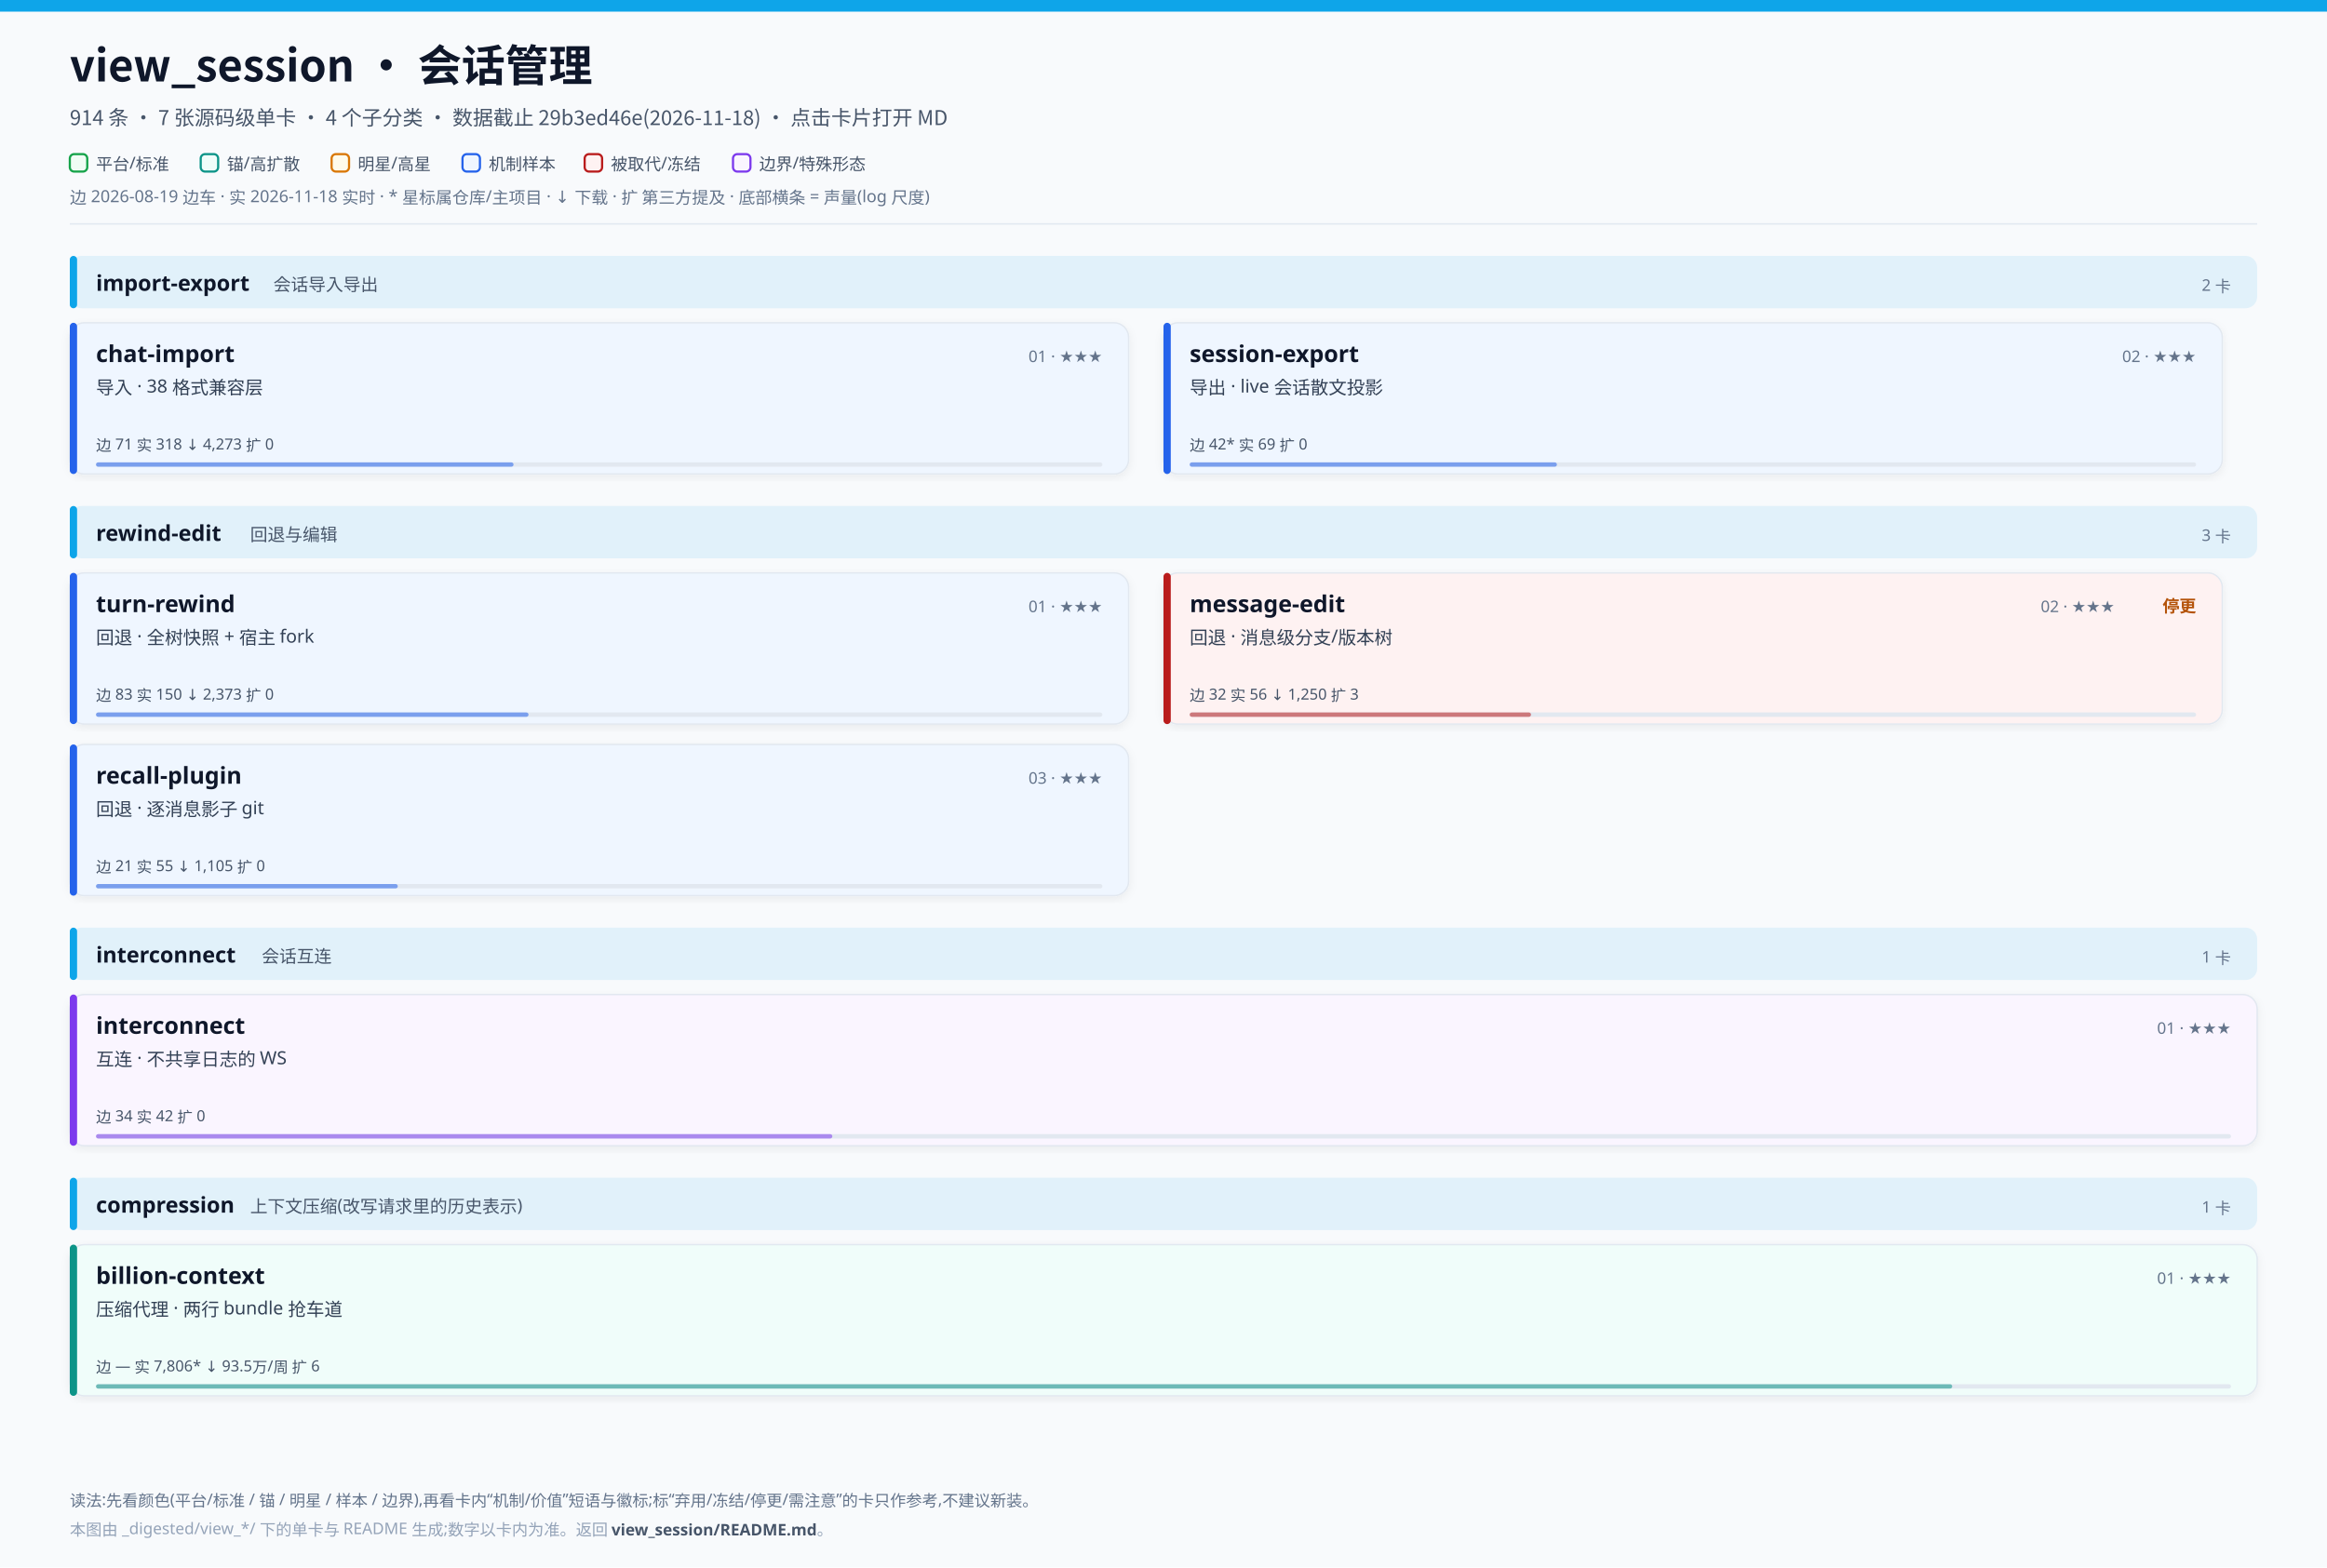
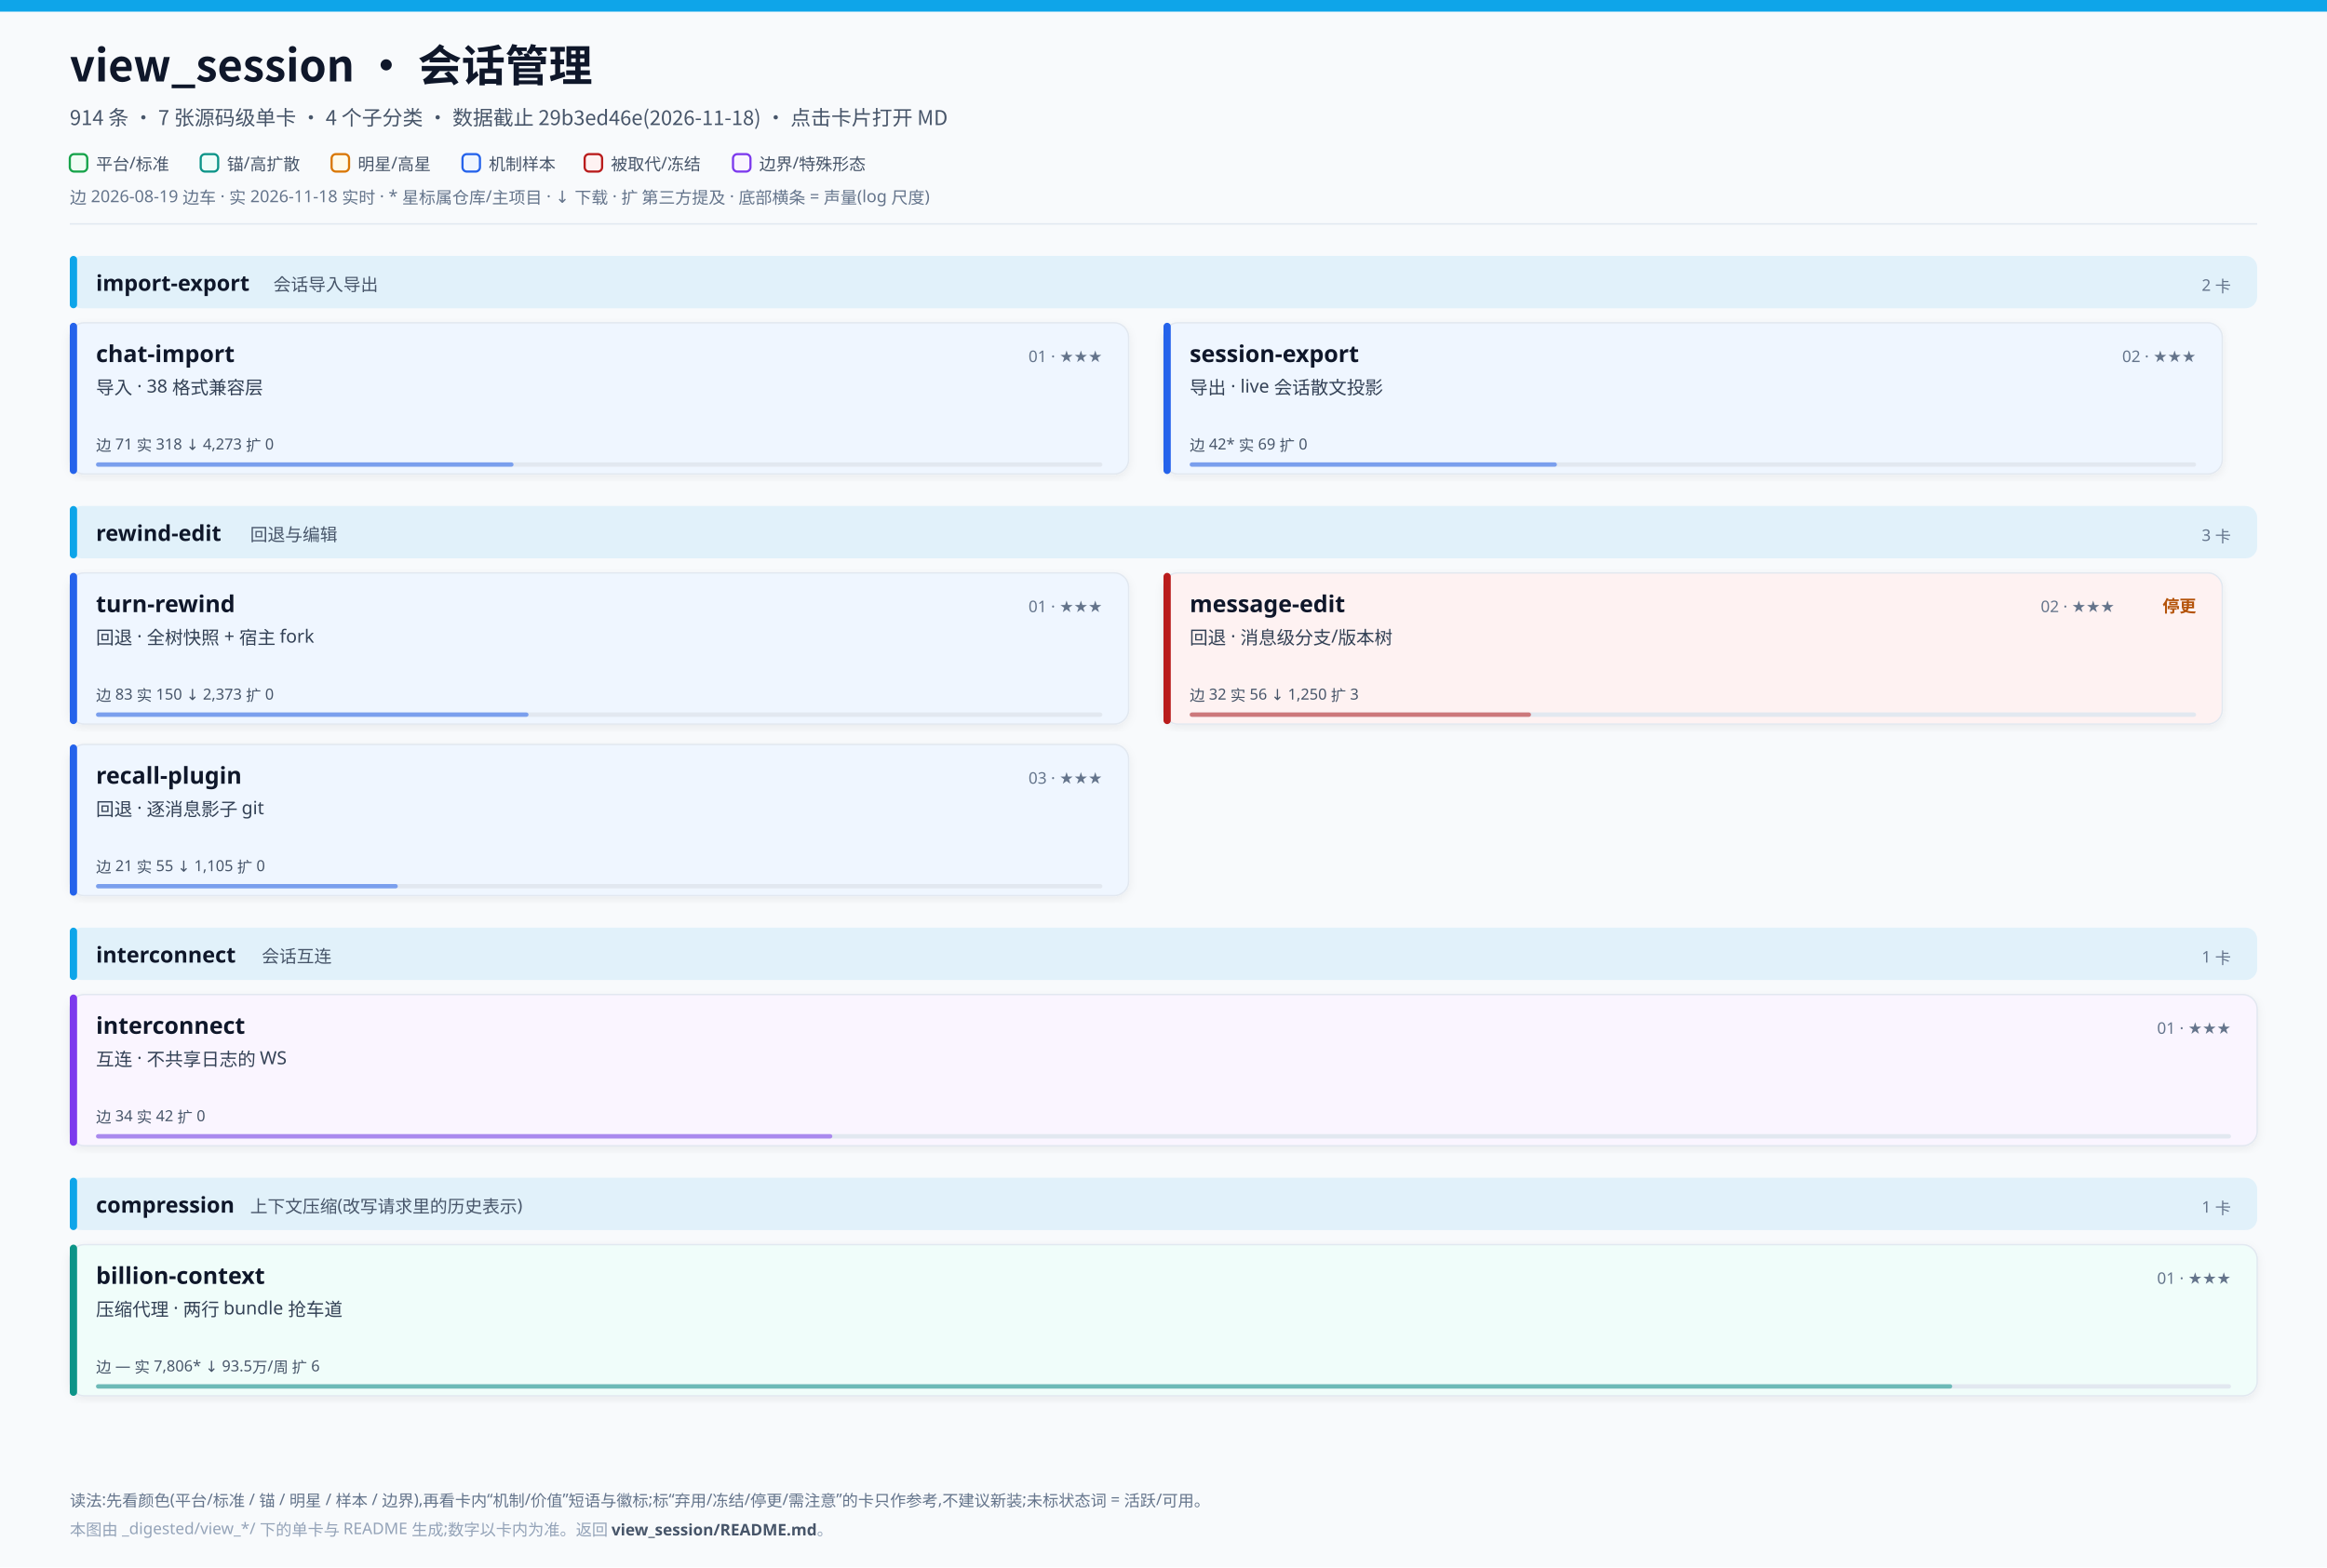
<svg xmlns="http://www.w3.org/2000/svg" xmlns:xlink="http://www.w3.org/1999/xlink" width="1600" height="1078" viewBox="0 0 1600 1078" role="img" aria-labelledby="t d">
  <defs>
    <filter id="shadow" x="-5%" y="-5%" width="110%" height="110%">
      <feDropShadow dx="0" dy="2" stdDeviation="3" flood-color="#0f172a" flood-opacity="0.06" />
    </filter>
  </defs>
  <rect width="1600" height="1078" fill="#f8fafc" />
  <rect x="0" y="0" width="1600" height="8" fill="#0ea5e9" />
  <a xlink:href="README.md" href="README.md">
    <text x="48" y="56" font-family="'PingFang SC','Noto Sans CJK SC','Microsoft YaHei',sans-serif" font-size="30" font-weight="700" fill="#0f172a">view_session · 会话管理</text>
  </a>
  <text x="48" y="86" font-family="'PingFang SC','Noto Sans CJK SC','Microsoft YaHei',sans-serif" font-size="14" fill="#475569">914 条 · 7 张源码级单卡 · 4 个子分类 · 数据截止 29b3ed46e(2026-11-18) · 点击卡片打开 MD</text>
  <rect x="48" y="106" width="12" height="12" rx="3" fill="#f0fdf4" stroke="#16a34a" stroke-width="1.5" />
  <text x="66" y="117" font-family="sans-serif" font-size="11.5" fill="#475569">平台/标准</text>
  <rect x="138" y="106" width="12" height="12" rx="3" fill="#f0fdfa" stroke="#0d9488" stroke-width="1.5" />
  <text x="156" y="117" font-family="sans-serif" font-size="11.5" fill="#475569">锚/高扩散</text>
  <rect x="228" y="106" width="12" height="12" rx="3" fill="#fffbeb" stroke="#d97706" stroke-width="1.5" />
  <text x="246" y="117" font-family="sans-serif" font-size="11.5" fill="#475569">明星/高星</text>
  <rect x="318" y="106" width="12" height="12" rx="3" fill="#eff6ff" stroke="#2563eb" stroke-width="1.5" />
  <text x="336" y="117" font-family="sans-serif" font-size="11.5" fill="#475569">机制样本</text>
  <rect x="402" y="106" width="12" height="12" rx="3" fill="#fef2f2" stroke="#b91c1c" stroke-width="1.5" />
  <text x="420" y="117" font-family="sans-serif" font-size="11.5" fill="#475569">被取代/冻结</text>
  <rect x="504" y="106" width="12" height="12" rx="3" fill="#faf5ff" stroke="#7c3aed" stroke-width="1.5" />
  <text x="522" y="117" font-family="sans-serif" font-size="11.5" fill="#475569">边界/特殊形态</text>
  <text x="48" y="140" font-family="sans-serif" font-size="11.5" fill="#64748b">边 2026-08-19 边车 · 实 2026-11-18 实时 · * 星标属仓库/主项目 · ↓ 下载 · 扩 第三方提及 · 底部横条 = 声量(log 尺度)</text>
  <line x1="48" y1="154" x2="1552" y2="154" stroke="#e2e8f0" />
  <a xlink:href="import-export/README.md" href="import-export/README.md">
    <rect x="48" y="176" width="1504" height="36" rx="8" fill="#0ea5e9" fill-opacity="0.10" />
    <rect x="48" y="176" width="5" height="36" rx="2.5" fill="#0ea5e9" />
    <text x="66" y="200" font-family="'PingFang SC',sans-serif" font-size="15" font-weight="700" fill="#0f172a">import-export</text>
    <text x="188" y="200" font-family="'PingFang SC',sans-serif" font-size="12" fill="#475569">会话导入导出</text>
    <text x="1534" y="200" text-anchor="end" font-family="sans-serif" font-size="11" fill="#64748b">2 卡</text>
  </a>
  <a xlink:href="import-export/01-dsh-chat-import.md" href="import-export/01-dsh-chat-import.md">
    <g>
      <rect x="48" y="222" width="728" height="104" rx="10" fill="#eff6ff" stroke="#e2e8f0" filter="url(#shadow)" />
      <rect x="48" y="222" width="5" height="104" rx="2.5" fill="#2563eb" />
      <text x="66" y="249" font-family="'PingFang SC',sans-serif" font-size="16" font-weight="700" fill="#0f172a">chat-import</text>
      <text x="758" y="249" text-anchor="end" font-family="sans-serif" font-size="11" fill="#64748b">01 · ★★★</text>
      <text x="66" y="271" font-family="'PingFang SC',sans-serif" font-size="12.5" fill="#334155">导入 · 38 格式兼容层</text>
      <text x="66" y="310" font-family="sans-serif" font-size="10.5" fill="#475569">边 71   实 318   ↓ 4,273   扩 0</text>
      <rect x="66" y="318" width="692" height="3" rx="1.5" fill="#e2e8f0" />
      <rect x="66" y="318" width="287.1" height="3" rx="1.5" fill="#2563eb" fill-opacity="0.55" />
    </g>
  </a>
  <a xlink:href="import-export/02-dsh-session-export.md" href="import-export/02-dsh-session-export.md">
    <g>
      <rect x="800" y="222" width="728" height="104" rx="10" fill="#eff6ff" stroke="#e2e8f0" filter="url(#shadow)" />
      <rect x="800" y="222" width="5" height="104" rx="2.5" fill="#2563eb" />
      <text x="818" y="249" font-family="'PingFang SC',sans-serif" font-size="16" font-weight="700" fill="#0f172a">session-export</text>
      <text x="1510" y="249" text-anchor="end" font-family="sans-serif" font-size="11" fill="#64748b">02 · ★★★</text>
      <text x="818" y="271" font-family="'PingFang SC',sans-serif" font-size="12.5" fill="#334155">导出 · live 会话散文投影</text>
      <text x="818" y="310" font-family="sans-serif" font-size="10.5" fill="#475569">边 42*   实 69   扩 0</text>
      <rect x="818" y="318" width="692" height="3" rx="1.5" fill="#e2e8f0" />
      <rect x="818" y="318" width="252.5" height="3" rx="1.5" fill="#2563eb" fill-opacity="0.55" />
    </g>
  </a>
  <a xlink:href="rewind-edit/README.md" href="rewind-edit/README.md">
    <rect x="48" y="348" width="1504" height="36" rx="8" fill="#0ea5e9" fill-opacity="0.10" />
    <rect x="48" y="348" width="5" height="36" rx="2.5" fill="#0ea5e9" />
    <text x="66" y="372" font-family="'PingFang SC',sans-serif" font-size="15" font-weight="700" fill="#0f172a">rewind-edit</text>
    <text x="172" y="372" font-family="'PingFang SC',sans-serif" font-size="12" fill="#475569">回退与编辑</text>
    <text x="1534" y="372" text-anchor="end" font-family="sans-serif" font-size="11" fill="#64748b">3 卡</text>
  </a>
  <a xlink:href="rewind-edit/01-dsh-turn-rewind.md" href="rewind-edit/01-dsh-turn-rewind.md">
    <g>
      <rect x="48" y="394" width="728" height="104" rx="10" fill="#eff6ff" stroke="#e2e8f0" filter="url(#shadow)" />
      <rect x="48" y="394" width="5" height="104" rx="2.5" fill="#2563eb" />
      <text x="66" y="421" font-family="'PingFang SC',sans-serif" font-size="16" font-weight="700" fill="#0f172a">turn-rewind</text>
      <text x="758" y="421" text-anchor="end" font-family="sans-serif" font-size="11" fill="#64748b">01 · ★★★</text>
      <text x="66" y="443" font-family="'PingFang SC',sans-serif" font-size="12.5" fill="#334155">回退 · 全树快照 + 宿主 fork</text>
      <text x="66" y="482" font-family="sans-serif" font-size="10.5" fill="#475569">边 83   实 150   ↓ 2,373   扩 0</text>
      <rect x="66" y="490" width="692" height="3" rx="1.5" fill="#e2e8f0" />
      <rect x="66" y="490" width="297.4" height="3" rx="1.5" fill="#2563eb" fill-opacity="0.55" />
    </g>
  </a>
  <a xlink:href="rewind-edit/02-dsh-message-edit.md" href="rewind-edit/02-dsh-message-edit.md">
    <g>
      <rect x="800" y="394" width="728" height="104" rx="10" fill="#fef2f2" stroke="#e2e8f0" filter="url(#shadow)" />
      <rect x="800" y="394" width="5" height="104" rx="2.5" fill="#b91c1c" />
      <text x="818" y="421" font-family="'PingFang SC',sans-serif" font-size="16" font-weight="700" fill="#0f172a">message-edit</text>
      <text x="1454" y="421" text-anchor="end" font-family="sans-serif" font-size="11" fill="#64748b">02 · ★★★</text>
      <text x="1510" y="421" text-anchor="end" font-family="'PingFang SC',sans-serif" font-size="11.5" font-weight="700" fill="#b45309">停更</text>
      <text x="818" y="443" font-family="'PingFang SC',sans-serif" font-size="12.5" fill="#334155">回退 · 消息级分支/版本树</text>
      <text x="818" y="482" font-family="sans-serif" font-size="10.5" fill="#475569">边 32   实 56   ↓ 1,250   扩 3</text>
      <rect x="818" y="490" width="692" height="3" rx="1.5" fill="#e2e8f0" />
      <rect x="818" y="490" width="234.7" height="3" rx="1.5" fill="#b91c1c" fill-opacity="0.55" />
    </g>
  </a>
  <a xlink:href="rewind-edit/03-dsh-recall-plugin.md" href="rewind-edit/03-dsh-recall-plugin.md">
    <g>
      <rect x="48" y="512" width="728" height="104" rx="10" fill="#eff6ff" stroke="#e2e8f0" filter="url(#shadow)" />
      <rect x="48" y="512" width="5" height="104" rx="2.5" fill="#2563eb" />
      <text x="66" y="539" font-family="'PingFang SC',sans-serif" font-size="16" font-weight="700" fill="#0f172a">recall-plugin</text>
      <text x="758" y="539" text-anchor="end" font-family="sans-serif" font-size="11" fill="#64748b">03 · ★★★</text>
      <text x="66" y="561" font-family="'PingFang SC',sans-serif" font-size="12.5" fill="#334155">回退 · 逐消息影子 git</text>
      <text x="66" y="600" font-family="sans-serif" font-size="10.5" fill="#475569">边 21   实 55   ↓ 1,105   扩 0</text>
      <rect x="66" y="608" width="692" height="3" rx="1.5" fill="#e2e8f0" />
      <rect x="66" y="608" width="207.5" height="3" rx="1.5" fill="#2563eb" fill-opacity="0.55" />
    </g>
  </a>
  <a xlink:href="interconnect/README.md" href="interconnect/README.md">
    <rect x="48" y="638" width="1504" height="36" rx="8" fill="#0ea5e9" fill-opacity="0.10" />
    <rect x="48" y="638" width="5" height="36" rx="2.5" fill="#0ea5e9" />
    <text x="66" y="662" font-family="'PingFang SC',sans-serif" font-size="15" font-weight="700" fill="#0f172a">interconnect</text>
    <text x="180" y="662" font-family="'PingFang SC',sans-serif" font-size="12" fill="#475569">会话互连</text>
    <text x="1534" y="662" text-anchor="end" font-family="sans-serif" font-size="11" fill="#64748b">1 卡</text>
  </a>
  <a xlink:href="interconnect/01-dsh-interconnect.md" href="interconnect/01-dsh-interconnect.md">
    <g>
      <rect x="48" y="684" width="1504" height="104" rx="10" fill="#faf5ff" stroke="#e2e8f0" filter="url(#shadow)" />
      <rect x="48" y="684" width="5" height="104" rx="2.5" fill="#7c3aed" />
      <text x="66" y="711" font-family="'PingFang SC',sans-serif" font-size="16" font-weight="700" fill="#0f172a">interconnect</text>
      <text x="1534" y="711" text-anchor="end" font-family="sans-serif" font-size="11" fill="#64748b">01 · ★★★</text>
      <text x="66" y="733" font-family="'PingFang SC',sans-serif" font-size="12.5" fill="#334155">互连 · 不共享日志的 WS</text>
      <text x="66" y="772" font-family="sans-serif" font-size="10.5" fill="#475569">边 34   实 42   扩 0</text>
      <rect x="66" y="780" width="1468" height="3" rx="1.5" fill="#e2e8f0" />
      <rect x="66" y="780" width="506.3" height="3" rx="1.5" fill="#7c3aed" fill-opacity="0.55" />
    </g>
  </a>
  <a xlink:href="compression/README.md" href="compression/README.md">
    <rect x="48" y="810" width="1504" height="36" rx="8" fill="#0ea5e9" fill-opacity="0.10" />
    <rect x="48" y="810" width="5" height="36" rx="2.5" fill="#0ea5e9" />
    <text x="66" y="834" font-family="'PingFang SC',sans-serif" font-size="15" font-weight="700" fill="#0f172a">compression</text>
    <text x="172" y="834" font-family="'PingFang SC',sans-serif" font-size="12" fill="#475569">上下文压缩(改写请求里的历史表示)</text>
    <text x="1534" y="834" text-anchor="end" font-family="sans-serif" font-size="11" fill="#64748b">1 卡</text>
  </a>
  <a xlink:href="compression/01-billion-context.md" href="compression/01-billion-context.md">
    <g>
      <rect x="48" y="856" width="1504" height="104" rx="10" fill="#f0fdfa" stroke="#e2e8f0" filter="url(#shadow)" />
      <rect x="48" y="856" width="5" height="104" rx="2.5" fill="#0d9488" />
      <text x="66" y="883" font-family="'PingFang SC',sans-serif" font-size="16" font-weight="700" fill="#0f172a">billion-context</text>
      <text x="1534" y="883" text-anchor="end" font-family="sans-serif" font-size="11" fill="#64748b">01 · ★★★</text>
      <text x="66" y="905" font-family="'PingFang SC',sans-serif" font-size="12.5" fill="#334155">压缩代理 · 两行 bundle 抢车道</text>
      <text x="66" y="944" font-family="sans-serif" font-size="10.5" fill="#475569">边 —   实 7,806*   ↓ 93.5万/周   扩 6</text>
      <rect x="66" y="952" width="1468" height="3" rx="1.5" fill="#e2e8f0" />
      <rect x="66" y="952" width="1276.3" height="3" rx="1.5" fill="#0d9488" fill-opacity="0.55" />
    </g>
  </a>
-   <text x="48" y="1036" font-family="sans-serif" font-size="11" fill="#64748b">读法:先看颜色(平台/标准 / 锚 / 明星 / 样本 / 边界),再看卡内“机制/价值”短语与徽标;标“弃用/冻结/停更/需注意”的卡只作参考,不建议新装。</text>
+   <text x="48" y="1036" font-family="sans-serif" font-size="11" fill="#64748b">读法:先看颜色(平台/标准 / 锚 / 明星 / 样本 / 边界),再看卡内“机制/价值”短语与徽标;标“弃用/冻结/停更/需注意”的卡只作参考,不建议新装;未标状态词 = 活跃/可用。</text>
  <text x="48" y="1056" font-family="sans-serif" font-size="11" fill="#94a3b8">本图由 _digested/view_*/ 下的单卡与 README 生成;数字以卡内为准。返回 <tspan font-weight="600" fill="#475569">view_session/README.md</tspan>。</text>
</svg>
